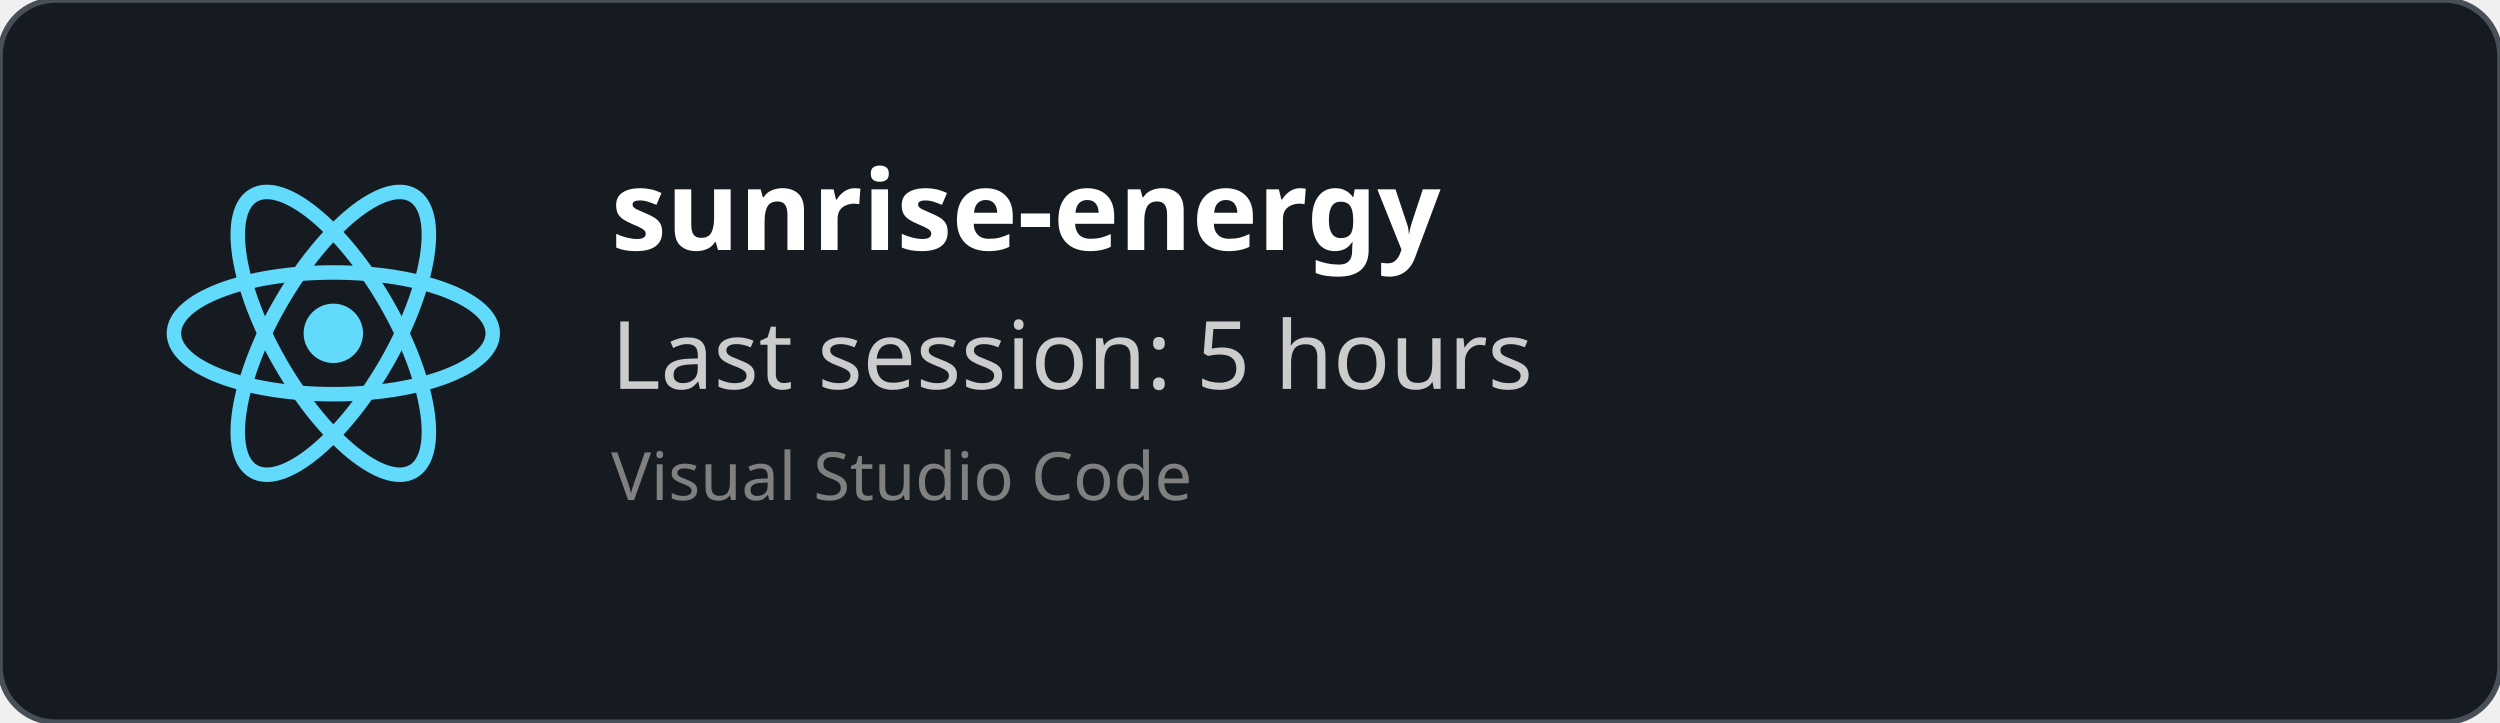
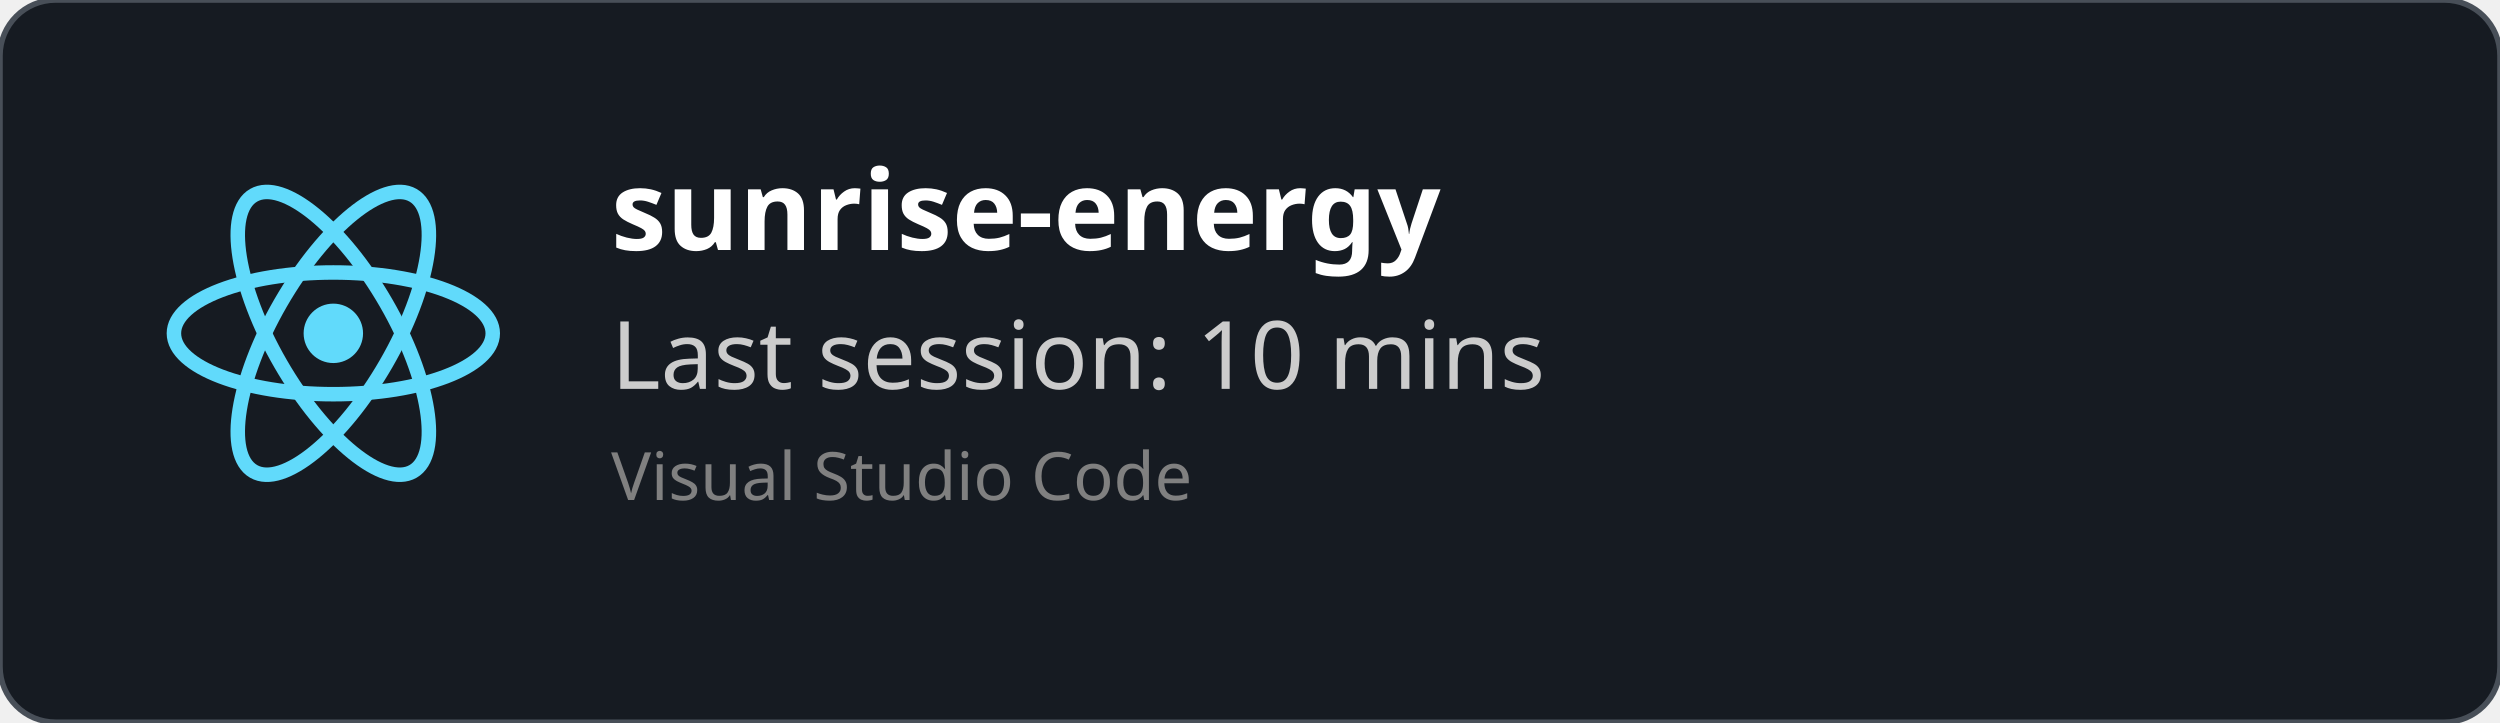
<svg xmlns="http://www.w3.org/2000/svg" width="450" height="130" viewBox="0 0 450 130" fill="none" role="img">
  <style>
    *{
        font-family: 'Segoe UI', Ubuntu, monospace
    }
    </style>
  <defs>
    <clipPath id="horizontalClip" x="20" y="20" width="500" height="200">
      <rect x="90" y="20" width="300" height="50" />
    </clipPath>
  </defs>
  <rect width="450" height="130" fill="rgba(22,27,34)" stroke="#484f58" stroke-width="1" fill-opacity="1" stroke-opacity="1" x="0" y="0" rx="10px" ry="10px">
    </rect>
  <svg height="60" width="60" x="30" y="30" viewBox="-11.5 -10.232 23 20.463">
    <circle cx="0" cy="0" r="2.05" fill="#61dafb" />
    <g stroke="#61dafb" stroke-width="1" fill="none">
      <ellipse rx="11" ry="4.2" />
      <ellipse rx="11" ry="4.2" transform="rotate(60)" />
      <ellipse rx="11" ry="4.2" transform="rotate(120)" />
    </g>
  </svg>
  <text x="110" y="45" font-size="20" clip-path="url(#horizontalClip)" font-weight="bold" font-family="Ubuntu" fill="white">
    sunrise-energy
    </text>
  <text x="110" y="70" font-size="17px" font-family="Ubuntu" fill="#ccc">
-     Last session: 5 hours
+     Last session: 10 mins
    </text>
  <text x="110" y="90" font-size="12px" font-family="Ubuntu" fill="grey">
    Visual Studio Code
    </text>
</svg>
